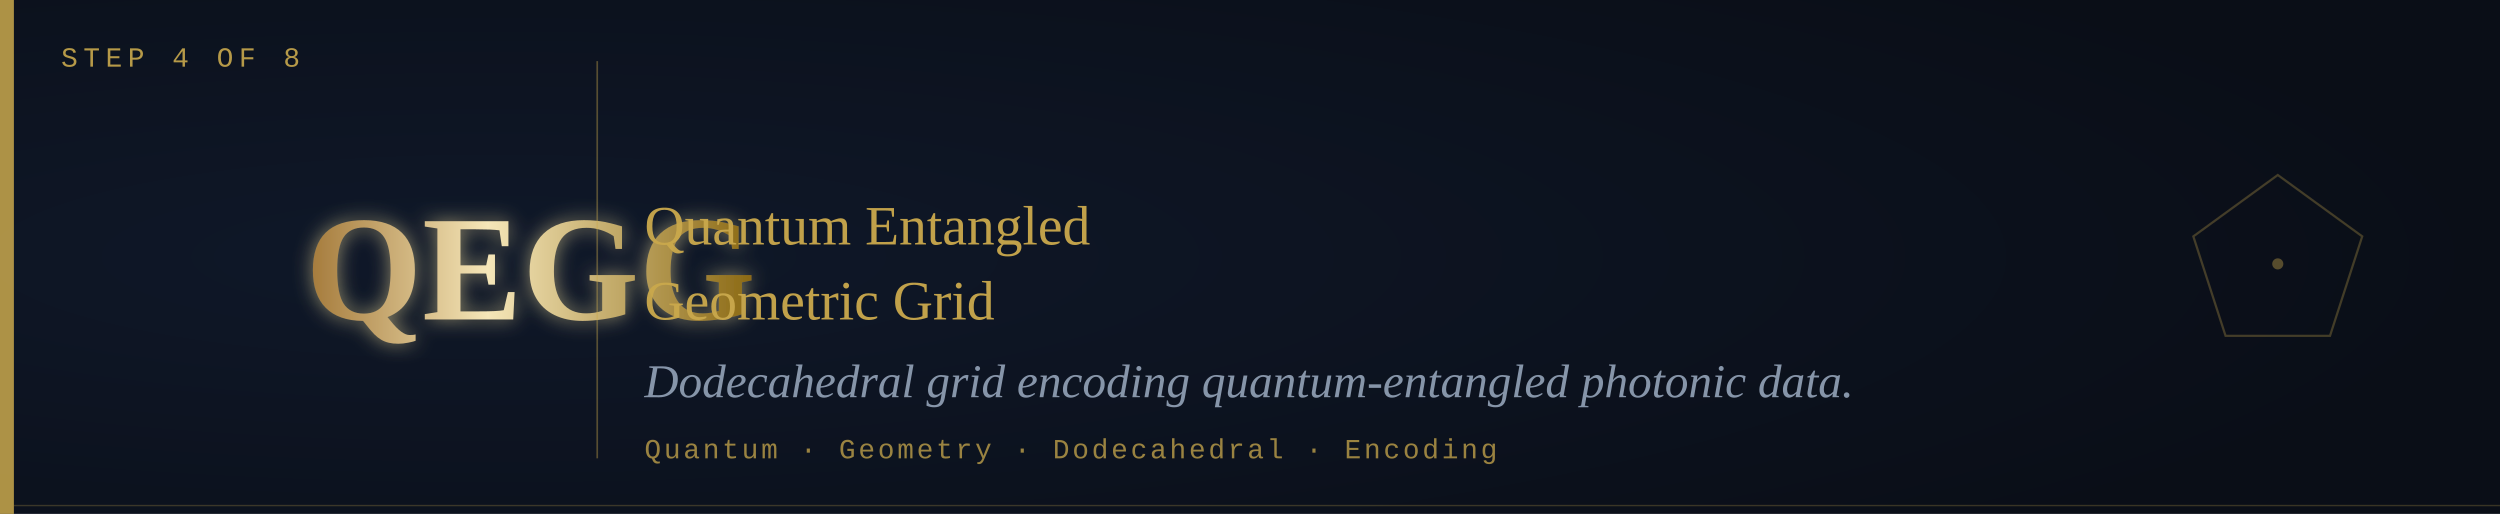
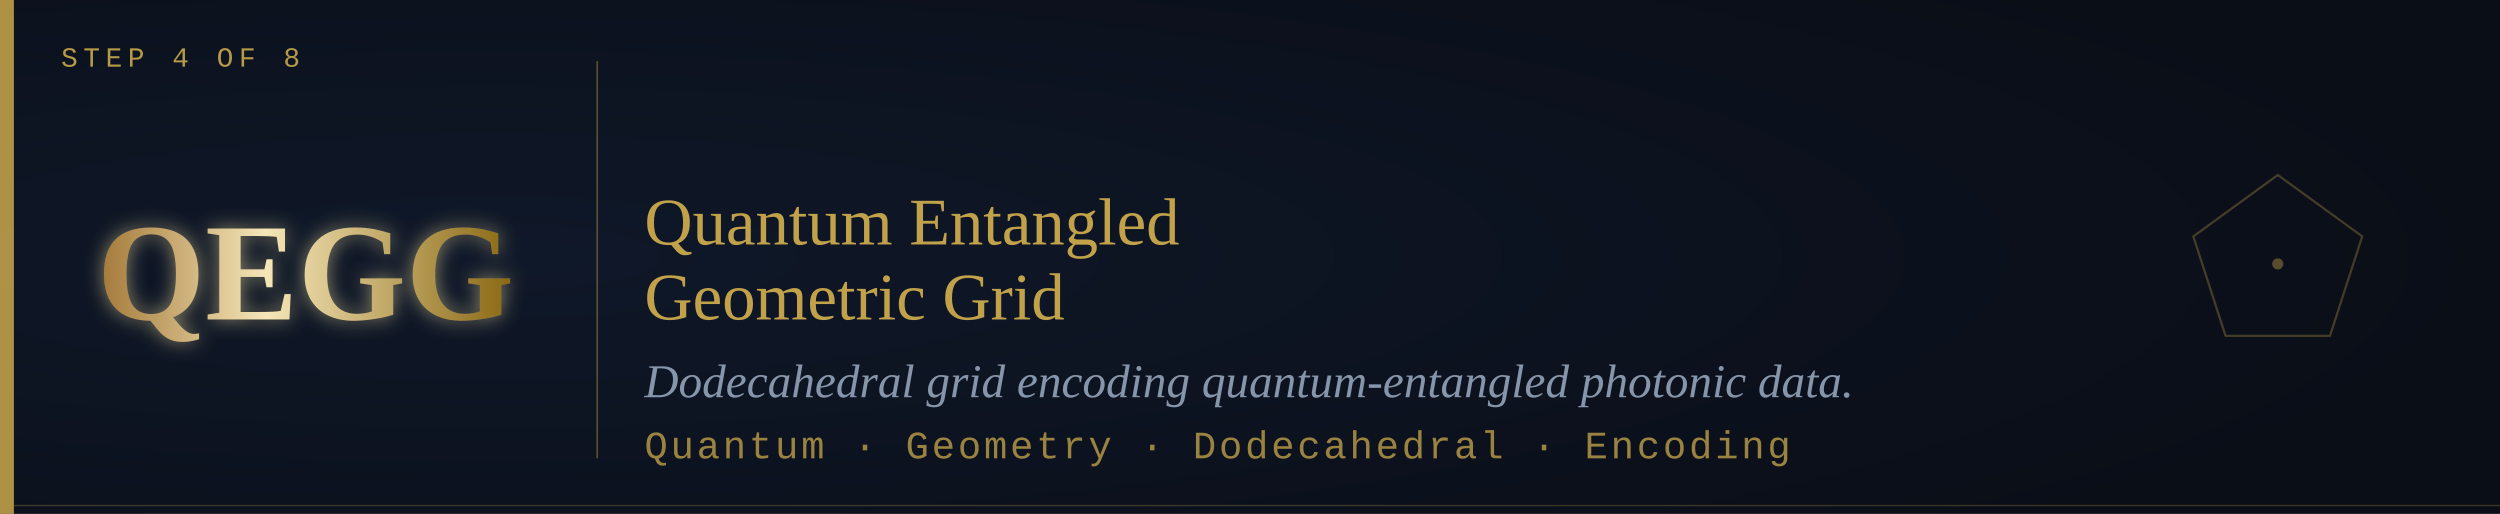
<svg xmlns="http://www.w3.org/2000/svg" viewBox="0 0 900 185" width="900" height="185">
  <defs>
    <radialGradient id="bg" cx="20%" cy="50%" r="80%">
      <stop offset="0%" stop-color="#0F1829" />
      <stop offset="100%" stop-color="#0A0E17" />
    </radialGradient>
    <filter id="tg" x="-40%" y="-40%" width="180%" height="180%">
      <feGaussianBlur in="SourceGraphic" stdDeviation="4" result="b" />
      <feColorMatrix in="b" type="matrix" values="0 0 0 0 0.24 0 0 0 0 0.55 0 0 0 0 0.55 0 0 0 0.7 0" result="tb" />
      <feMerge>
        <feMergeNode in="tb" />
        <feMergeNode in="SourceGraphic" />
      </feMerge>
    </filter>
    <filter id="gg" x="-30%" y="-30%" width="160%" height="160%">
      <feGaussianBlur in="SourceGraphic" stdDeviation="3.5" result="b" />
      <feColorMatrix in="b" type="matrix" values="0 0 0 0 0.79 0 0 0 0 0.66 0 0 0 0 0.30 0 0 0 0.6 0" result="gb" />
      <feMerge>
        <feMergeNode in="gb" />
        <feMergeNode in="SourceGraphic" />
      </feMerge>
    </filter>
    <linearGradient id="gt" x1="0" y1="0" x2="1" y2="0">
      <stop offset="0%" stop-color="#A67C3D" />
      <stop offset="40%" stop-color="#F5E6B8" />
      <stop offset="100%" stop-color="#8B6914" />
    </linearGradient>
  </defs>
  <rect width="900" height="185" fill="url(#bg)" />
  <rect x="0" y="0" width="5" height="185" fill="#C9A84C" opacity="0.85" />
  <line x1="5" y1="182" x2="900" y2="182" stroke="#C9A84C" stroke-width="0.5" opacity="0.25" />
  <text x="22" y="24" font-family="'Courier New',monospace" font-size="10" fill="#C9A84C" letter-spacing="2" opacity="0.9">STEP 4 OF 8</text>
-   <text x="110" y="115" font-family="Georgia,'Times New Roman',serif" font-size="54" font-weight="bold" fill="url(#gt)" filter="url(#gg)">QEGG</text>
+   <text x="110" y="115" font-family="Georgia,'Times New Roman',serif" font-size="50" font-weight="bold" fill="url(#gt)" filter="url(#gg)" text-anchor="middle">QEGG</text>
  <line x1="215" y1="22" x2="215" y2="165" stroke="#C9A84C" stroke-width="0.6" opacity="0.4" />
-   <text x="232" y="88" font-family="Georgia,'Times New Roman',serif" font-size="20" fill="#C9A84C" opacity="0.95">Quantum Entangled</text>
-   <text x="232" y="115" font-family="Georgia,'Times New Roman',serif" font-size="20" fill="#C9A84C" opacity="0.95">Geometric Grid</text>
+   <text x="232" y="88" font-family="Georgia,'Times New Roman',serif" font-size="24" fill="#C9A84C" opacity="0.95">Quantum Entangled</text>
+   <text x="232" y="115" font-family="Georgia,'Times New Roman',serif" font-size="24" fill="#C9A84C" opacity="0.95">Geometric Grid</text>
  <text x="232" y="143" font-family="Georgia,'Times New Roman',serif" font-size="17" font-style="italic" fill="#94A3B8" opacity="0.9">Dodecahedral grid encoding quantum-entangled photonic data.</text>
-   <text x="232" y="165" font-family="'Courier New',monospace" font-size="10" fill="#C9A84C" letter-spacing="1" opacity="0.75">Quantum · Geometry · Dodecahedral · Encoding</text>
+   <text x="232" y="165" font-family="'Courier New',monospace" font-size="14" fill="#C9A84C" letter-spacing="1" opacity="0.75">Quantum · Geometry · Dodecahedral · Encoding</text>
  <polygon points="820,63 850.4,85.1 838.8,120.9 801.2,120.9 789.6,85.1" fill="none" stroke="#C9A84C" stroke-width="0.8" opacity="0.3" />
  <circle cx="820" cy="95" r="2" fill="#C9A84C" opacity="0.4" />
</svg>
